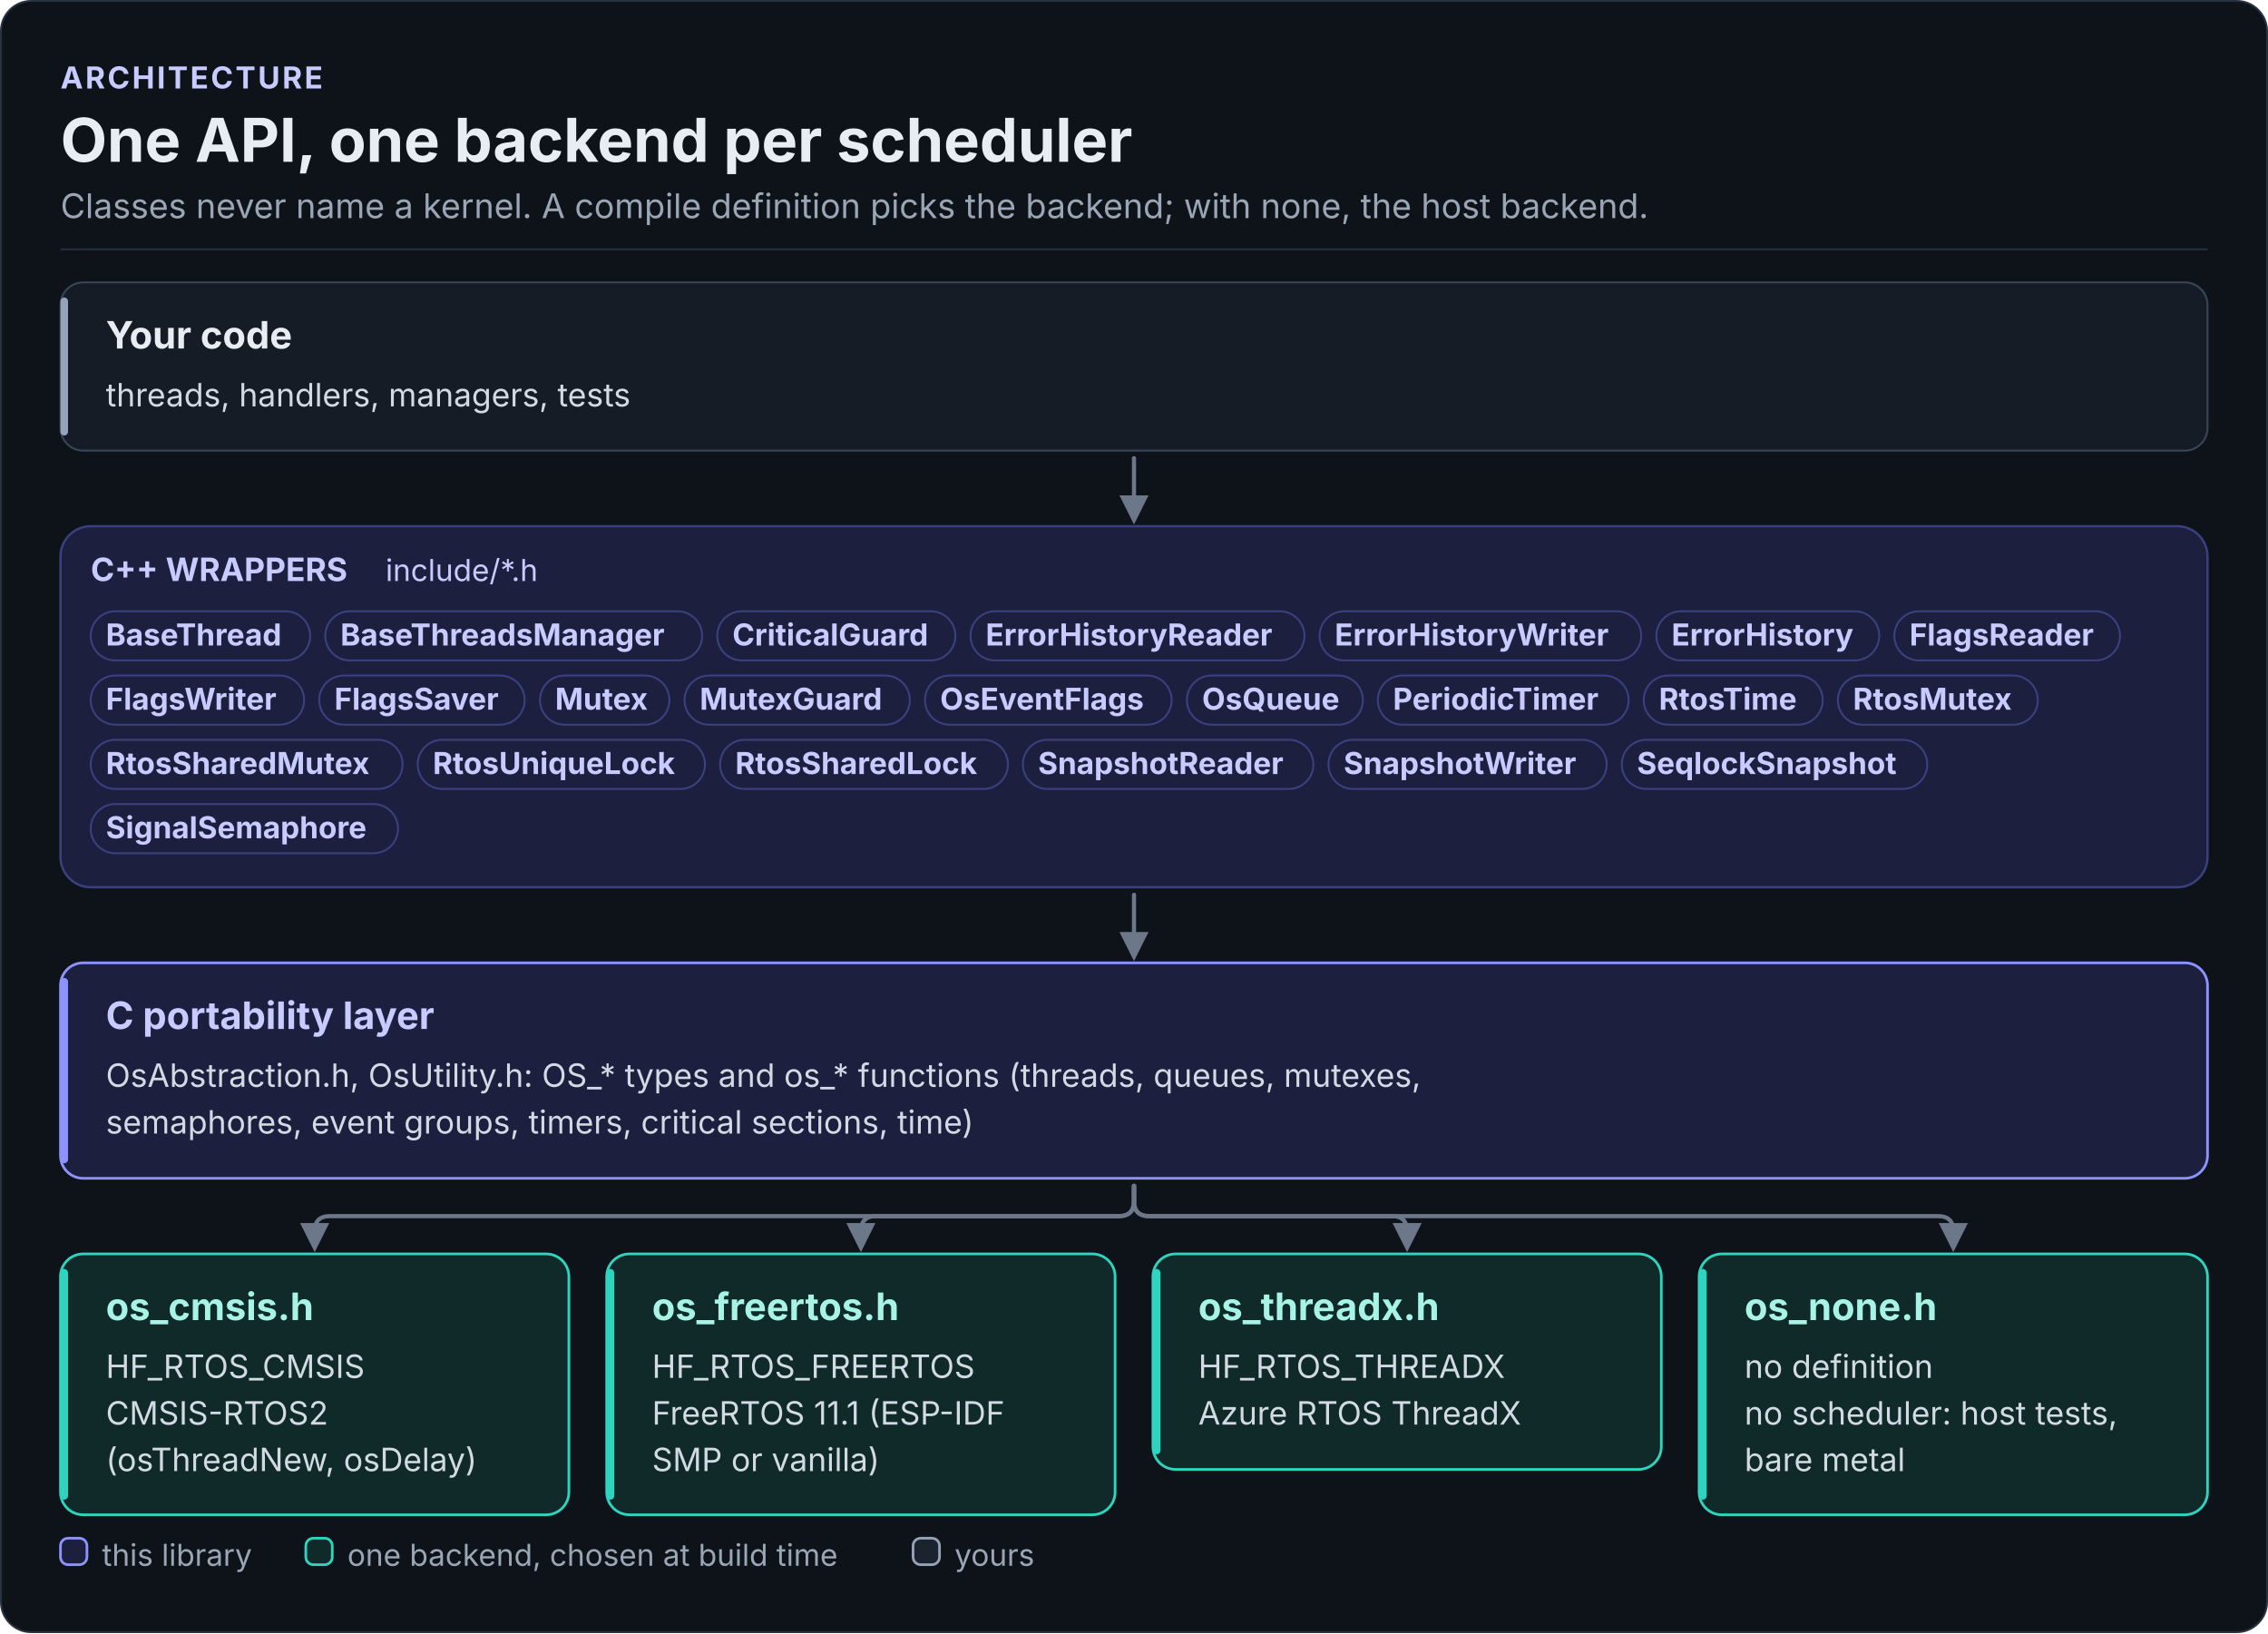
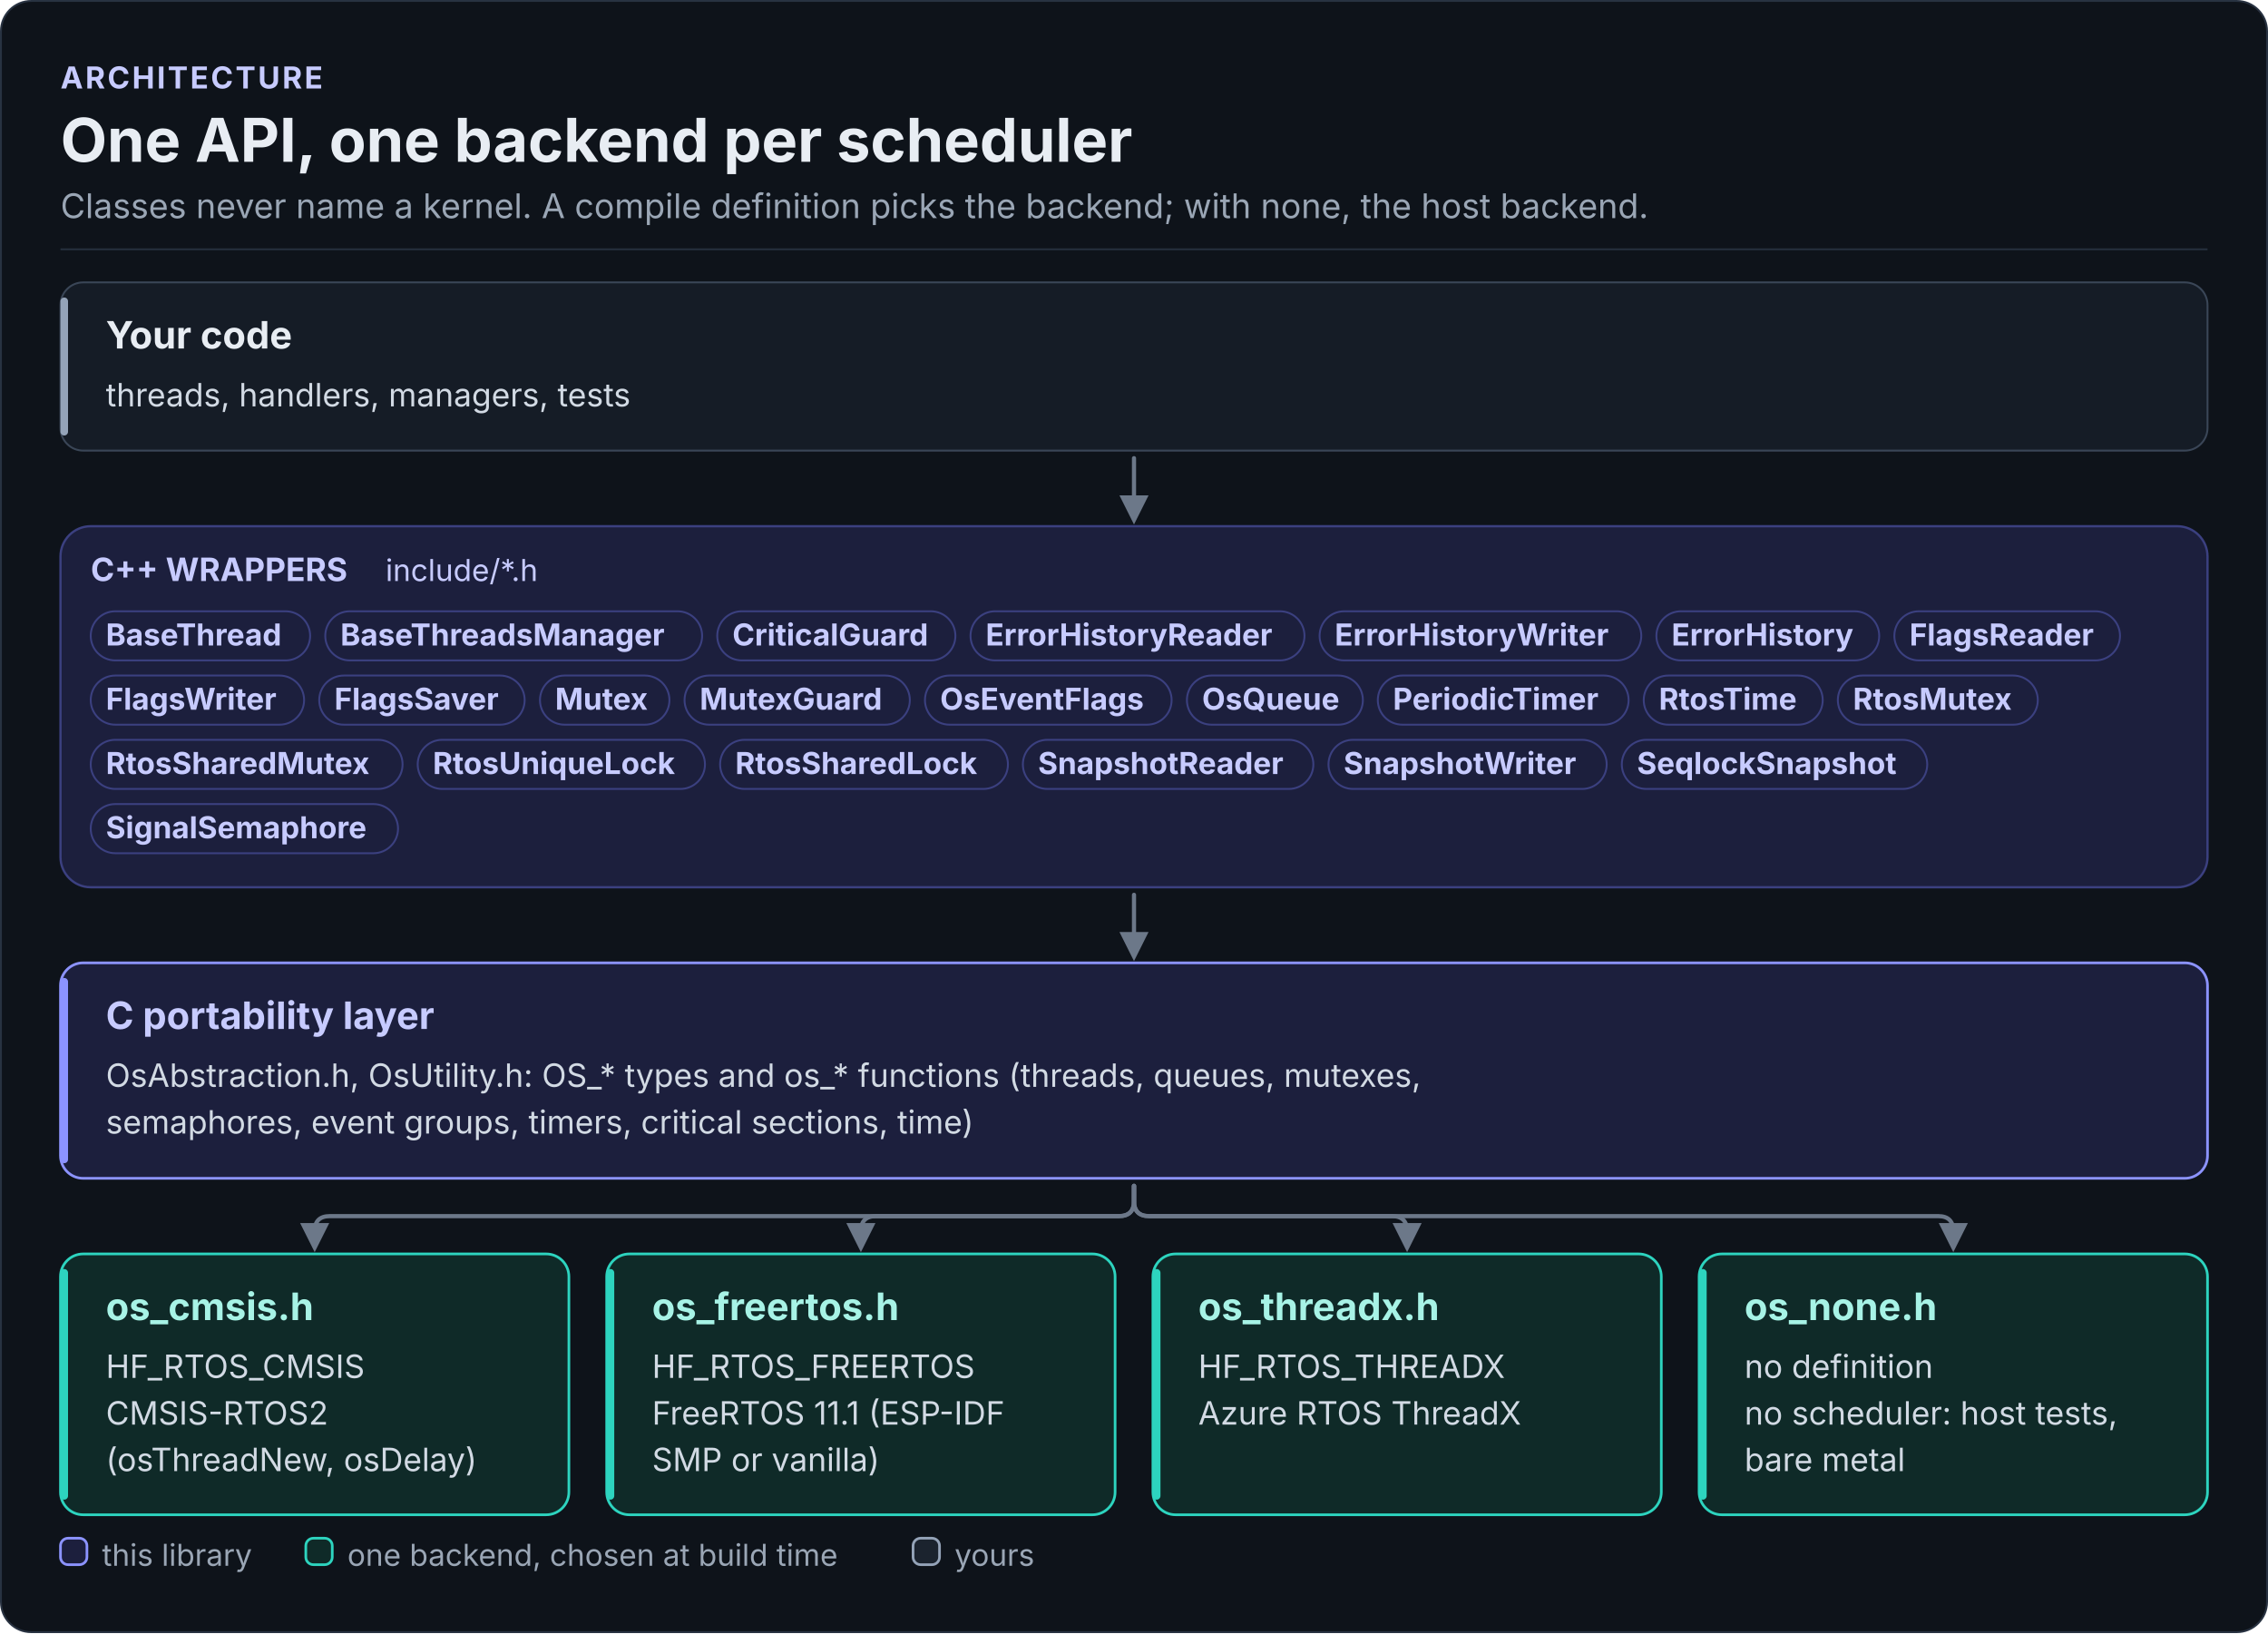
<svg xmlns="http://www.w3.org/2000/svg" width="1200" height="864" viewBox="0 0 1200 864" role="img" aria-labelledby="rtos-layers-title rtos-layers-desc" font-family="Inter, 'Segoe UI', Roboto, 'Helvetica Neue', Arial, sans-serif">
  <defs>
    <marker id="fk-arrow-rail" viewBox="0 0 10 10" refX="8" refY="5" markerWidth="7" markerHeight="7" orient="auto-start-reverse">
      <path d="M0 0L10 5L0 10z" fill="#6C7889" />
    </marker>
  </defs>
  <rect x="0.5" y="0.5" width="1199" height="863" rx="16" fill="#0E131A" stroke="#283241" />
  <text x="32" y="46.8" font-size="16" font-weight="700" letter-spacing="1.2" fill="#C7CBFF">ARCHITECTURE</text>
  <text x="32" y="85.6" font-size="32" font-weight="700" fill="#E8EDF3">One API, one backend per scheduler</text>
  <text x="32" y="115.4" font-size="18" fill="#9AA6B5">Classes never name a kernel. A compile definition picks the backend; with none, the host backend.</text>
  <rect x="32" y="131.4" width="1136" height="1" fill="#252F3C" />
  <rect x="32" y="278.4" width="1136" height="191" rx="16" fill="#1C1F3D" stroke="#3B4080" stroke-width="1.2" />
  <path d="M600 627.4 L600 635.4 Q600 643.4 592 643.4 L174.5 643.4 Q166.5 643.4 166.5 651.4 L166.5 659.4" fill="none" stroke="#6C7889" stroke-width="2.2" stroke-linecap="round" stroke-linejoin="round" marker-end="url(#fk-arrow-rail)" />
  <path d="M600 627.4 L600 635.4 Q600 643.4 592 643.4 L463.5 643.4 Q455.5 643.4 455.5 651.4 L455.5 659.4" fill="none" stroke="#6C7889" stroke-width="2.2" stroke-linecap="round" stroke-linejoin="round" marker-end="url(#fk-arrow-rail)" />
  <path d="M600 627.4 L600 635.4 Q600 643.4 608 643.4 L736.5 643.4 Q744.5 643.4 744.5 651.4 L744.5 659.4" fill="none" stroke="#6C7889" stroke-width="2.2" stroke-linecap="round" stroke-linejoin="round" marker-end="url(#fk-arrow-rail)" />
  <path d="M600 627.4 L600 635.4 Q600 643.4 608 643.4 L1025.5 643.4 Q1033.5 643.4 1033.5 651.4 L1033.5 659.4" fill="none" stroke="#6C7889" stroke-width="2.2" stroke-linecap="round" stroke-linejoin="round" marker-end="url(#fk-arrow-rail)" />
  <path d="M600 242.4 L600 274.4" fill="none" stroke="#6C7889" stroke-width="2.2" stroke-linecap="round" stroke-linejoin="round" marker-end="url(#fk-arrow-rail)" />
  <path d="M600 473.4 L600 505.4" fill="none" stroke="#6C7889" stroke-width="2.2" stroke-linecap="round" stroke-linejoin="round" marker-end="url(#fk-arrow-rail)" />
  <rect x="32" y="149.4" width="1136" height="89" rx="12" fill="#151C26" stroke="#3A4657" stroke-width="1" />
  <rect x="32" y="157.4" width="4" height="73" rx="2" fill="#94A3B8" />
  <rect x="32" y="509.4" width="1136" height="114" rx="12" fill="#1C1F3D" stroke="#8C93FF" stroke-width="1.4" />
  <rect x="32" y="517.4" width="4" height="98" rx="2" fill="#8C93FF" />
  <rect x="32" y="663.4" width="269" height="138" rx="12" fill="#0F2A28" stroke="#2DD4BF" stroke-width="1.4" />
  <rect x="32" y="671.4" width="4" height="122" rx="2" fill="#2DD4BF" />
  <rect x="321" y="663.4" width="269" height="138" rx="12" fill="#0F2A28" stroke="#2DD4BF" stroke-width="1.4" />
  <rect x="321" y="671.4" width="4" height="122" rx="2" fill="#2DD4BF" />
-   <rect x="610" y="663.4" width="269" height="114" rx="12" fill="#0F2A28" stroke="#2DD4BF" stroke-width="1.4" />
-   <rect x="610" y="671.4" width="4" height="98" rx="2" fill="#2DD4BF" />
+   <rect x="610" y="663.4" width="269" height="138" rx="12" fill="#0F2A28" stroke="#2DD4BF" stroke-width="1.4" />
+   <rect x="610" y="671.4" width="4" height="122" rx="2" fill="#2DD4BF" />
  <rect x="899" y="663.4" width="269" height="138" rx="12" fill="#0F2A28" stroke="#2DD4BF" stroke-width="1.4" />
  <rect x="899" y="671.4" width="4" height="122" rx="2" fill="#2DD4BF" />
  <text x="56" y="184.4" font-size="20" font-weight="700" fill="#E8EDF3">Your code</text>
  <text x="56" y="215" font-size="17" fill="#D2DAE4">threads, handlers, managers, tests</text>
  <rect x="48" y="323.4" width="116.1" height="26" rx="13" fill="#1C1F3D" stroke="#3B4080" stroke-width="1" />
  <text x="56" y="341.5" font-size="16" font-weight="700" fill="#C7CBFF">BaseThread</text>
  <rect x="172.1" y="323.4" width="199.4" height="26" rx="13" fill="#1C1F3D" stroke="#3B4080" stroke-width="1" />
  <text x="180.1" y="341.5" font-size="16" font-weight="700" fill="#C7CBFF">BaseThreadsManager</text>
  <rect x="379.5" y="323.4" width="126" height="26" rx="13" fill="#1C1F3D" stroke="#3B4080" stroke-width="1" />
  <text x="387.5" y="341.5" font-size="16" font-weight="700" fill="#C7CBFF">CriticalGuard</text>
  <rect x="513.5" y="323.4" width="176.7" height="26" rx="13" fill="#1C1F3D" stroke="#3B4080" stroke-width="1" />
  <text x="521.5" y="341.5" font-size="16" font-weight="700" fill="#C7CBFF">ErrorHistoryReader</text>
  <rect x="698.2" y="323.4" width="170.2" height="26" rx="13" fill="#1C1F3D" stroke="#3B4080" stroke-width="1" />
  <text x="706.2" y="341.5" font-size="16" font-weight="700" fill="#C7CBFF">ErrorHistoryWriter</text>
  <rect x="876.4" y="323.4" width="117.9" height="26" rx="13" fill="#1C1F3D" stroke="#3B4080" stroke-width="1" />
  <text x="884.4" y="341.5" font-size="16" font-weight="700" fill="#C7CBFF">ErrorHistory</text>
  <rect x="1002.3" y="323.4" width="119.4" height="26" rx="13" fill="#1C1F3D" stroke="#3B4080" stroke-width="1" />
  <text x="1010.3" y="341.5" font-size="16" font-weight="700" fill="#C7CBFF">FlagsReader</text>
  <rect x="48" y="357.4" width="112.9" height="26" rx="13" fill="#1C1F3D" stroke="#3B4080" stroke-width="1" />
  <text x="56" y="375.5" font-size="16" font-weight="700" fill="#C7CBFF">FlagsWriter</text>
  <rect x="168.9" y="357.4" width="108.7" height="26" rx="13" fill="#1C1F3D" stroke="#3B4080" stroke-width="1" />
  <text x="176.9" y="375.5" font-size="16" font-weight="700" fill="#C7CBFF">FlagsSaver</text>
  <rect x="285.7" y="357.4" width="68.5" height="26" rx="13" fill="#1C1F3D" stroke="#3B4080" stroke-width="1" />
  <text x="293.7" y="375.5" font-size="16" font-weight="700" fill="#C7CBFF">Mutex</text>
  <rect x="362.2" y="357.4" width="119.2" height="26" rx="13" fill="#1C1F3D" stroke="#3B4080" stroke-width="1" />
  <text x="370.2" y="375.5" font-size="16" font-weight="700" fill="#C7CBFF">MutexGuard</text>
  <rect x="489.4" y="357.4" width="130.5" height="26" rx="13" fill="#1C1F3D" stroke="#3B4080" stroke-width="1" />
  <text x="497.4" y="375.5" font-size="16" font-weight="700" fill="#C7CBFF">OsEventFlags</text>
  <rect x="628" y="357.4" width="93.1" height="26" rx="13" fill="#1C1F3D" stroke="#3B4080" stroke-width="1" />
  <text x="636" y="375.5" font-size="16" font-weight="700" fill="#C7CBFF">OsQueue</text>
  <rect x="729" y="357.4" width="132.7" height="26" rx="13" fill="#1C1F3D" stroke="#3B4080" stroke-width="1" />
  <text x="737" y="375.5" font-size="16" font-weight="700" fill="#C7CBFF">PeriodicTimer</text>
  <rect x="869.7" y="357.4" width="94.7" height="26" rx="13" fill="#1C1F3D" stroke="#3B4080" stroke-width="1" />
  <text x="877.7" y="375.5" font-size="16" font-weight="700" fill="#C7CBFF">RtosTime</text>
  <rect x="972.4" y="357.4" width="105.8" height="26" rx="13" fill="#1C1F3D" stroke="#3B4080" stroke-width="1" />
  <text x="980.4" y="375.5" font-size="16" font-weight="700" fill="#C7CBFF">RtosMutex</text>
  <rect x="48" y="391.4" width="165" height="26" rx="13" fill="#1C1F3D" stroke="#3B4080" stroke-width="1" />
  <text x="56" y="409.5" font-size="16" font-weight="700" fill="#C7CBFF">RtosSharedMutex</text>
  <rect x="221" y="391.4" width="152" height="26" rx="13" fill="#1C1F3D" stroke="#3B4080" stroke-width="1" />
  <text x="229" y="409.5" font-size="16" font-weight="700" fill="#C7CBFF">RtosUniqueLock</text>
  <rect x="381" y="391.4" width="152.3" height="26" rx="13" fill="#1C1F3D" stroke="#3B4080" stroke-width="1" />
  <text x="389" y="409.5" font-size="16" font-weight="700" fill="#C7CBFF">RtosSharedLock</text>
  <rect x="541.2" y="391.4" width="153.7" height="26" rx="13" fill="#1C1F3D" stroke="#3B4080" stroke-width="1" />
  <text x="549.2" y="409.5" font-size="16" font-weight="700" fill="#C7CBFF">SnapshotReader</text>
  <rect x="702.9" y="391.4" width="147.2" height="26" rx="13" fill="#1C1F3D" stroke="#3B4080" stroke-width="1" />
  <text x="710.9" y="409.5" font-size="16" font-weight="700" fill="#C7CBFF">SnapshotWriter</text>
  <rect x="858.1" y="391.4" width="161.6" height="26" rx="13" fill="#1C1F3D" stroke="#3B4080" stroke-width="1" />
  <text x="866.1" y="409.5" font-size="16" font-weight="700" fill="#C7CBFF">SeqlockSnapshot</text>
  <rect x="48" y="425.4" width="162.6" height="26" rx="13" fill="#1C1F3D" stroke="#3B4080" stroke-width="1" />
  <text x="56" y="443.5" font-size="16" font-weight="700" fill="#C7CBFF">SignalSemaphore</text>
  <text x="48" y="307.4" font-size="17" font-weight="700" fill="#C7CBFF">C++ WRAPPERS</text>
  <text x="204" y="307.4" font-size="16" fill="#C7CBFF">include/*.h</text>
  <text x="56" y="544.4" font-size="20" font-weight="700" fill="#C7CBFF">C portability layer</text>
  <text x="56" y="575" font-size="17" fill="#D2DAE4">OsAbstraction.h, OsUtility.h: OS_* types and os_* functions (threads, queues, mutexes,</text>
  <text x="56" y="599.7" font-size="17" fill="#D2DAE4">semaphores, event groups, timers, critical sections, time)</text>
  <text x="56" y="698.4" font-size="20" font-weight="700" fill="#A7F3E6">os_cmsis.h</text>
  <text x="56" y="729" font-size="17" fill="#D2DAE4">HF_RTOS_CMSIS</text>
  <text x="56" y="753.7" font-size="17" fill="#D2DAE4">CMSIS-RTOS2</text>
  <text x="56" y="778.3" font-size="17" fill="#D2DAE4">(osThreadNew, osDelay)</text>
  <text x="345" y="698.4" font-size="20" font-weight="700" fill="#A7F3E6">os_freertos.h</text>
  <text x="345" y="729" font-size="17" fill="#D2DAE4">HF_RTOS_FREERTOS</text>
  <text x="345" y="753.7" font-size="17" fill="#D2DAE4">FreeRTOS 11.1 (ESP-IDF</text>
  <text x="345" y="778.3" font-size="17" fill="#D2DAE4">SMP or vanilla)</text>
  <text x="634" y="698.4" font-size="20" font-weight="700" fill="#A7F3E6">os_threadx.h</text>
  <text x="634" y="729" font-size="17" fill="#D2DAE4">HF_RTOS_THREADX</text>
  <text x="634" y="753.7" font-size="17" fill="#D2DAE4">Azure RTOS ThreadX</text>
  <text x="923" y="698.4" font-size="20" font-weight="700" fill="#A7F3E6">os_none.h</text>
  <text x="923" y="729" font-size="17" fill="#D2DAE4">no definition</text>
  <text x="923" y="753.7" font-size="17" fill="#D2DAE4">no scheduler: host tests,</text>
  <text x="923" y="778.3" font-size="17" fill="#D2DAE4">bare metal</text>
  <rect x="32" y="813.8" width="14" height="14" rx="4" fill="#1C1F3D" stroke="#8C93FF" stroke-width="1.4" />
  <text x="54" y="828.4" font-size="16" fill="#9AA6B5">this library</text>
  <rect x="161.8" y="813.8" width="14" height="14" rx="4" fill="#0F2A28" stroke="#2DD4BF" stroke-width="1.4" />
  <text x="183.8" y="828.4" font-size="16" fill="#9AA6B5">one backend, chosen at build time</text>
  <rect x="483.1" y="813.8" width="14" height="14" rx="4" fill="#1B232E" stroke="#94A3B8" stroke-width="1.4" />
  <text x="505.1" y="828.4" font-size="16" fill="#9AA6B5">yours</text>
</svg>
